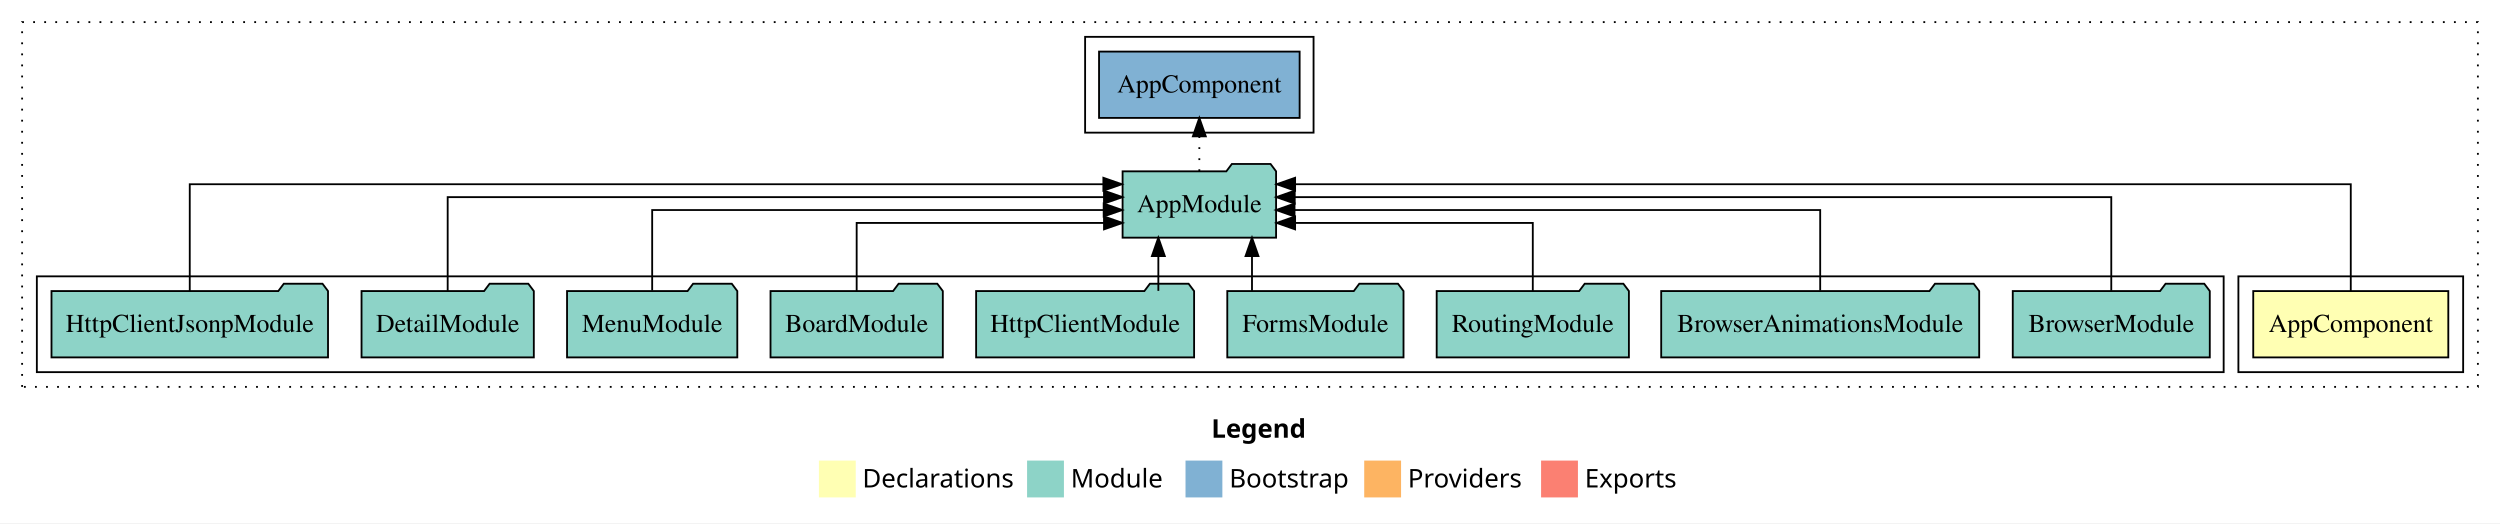
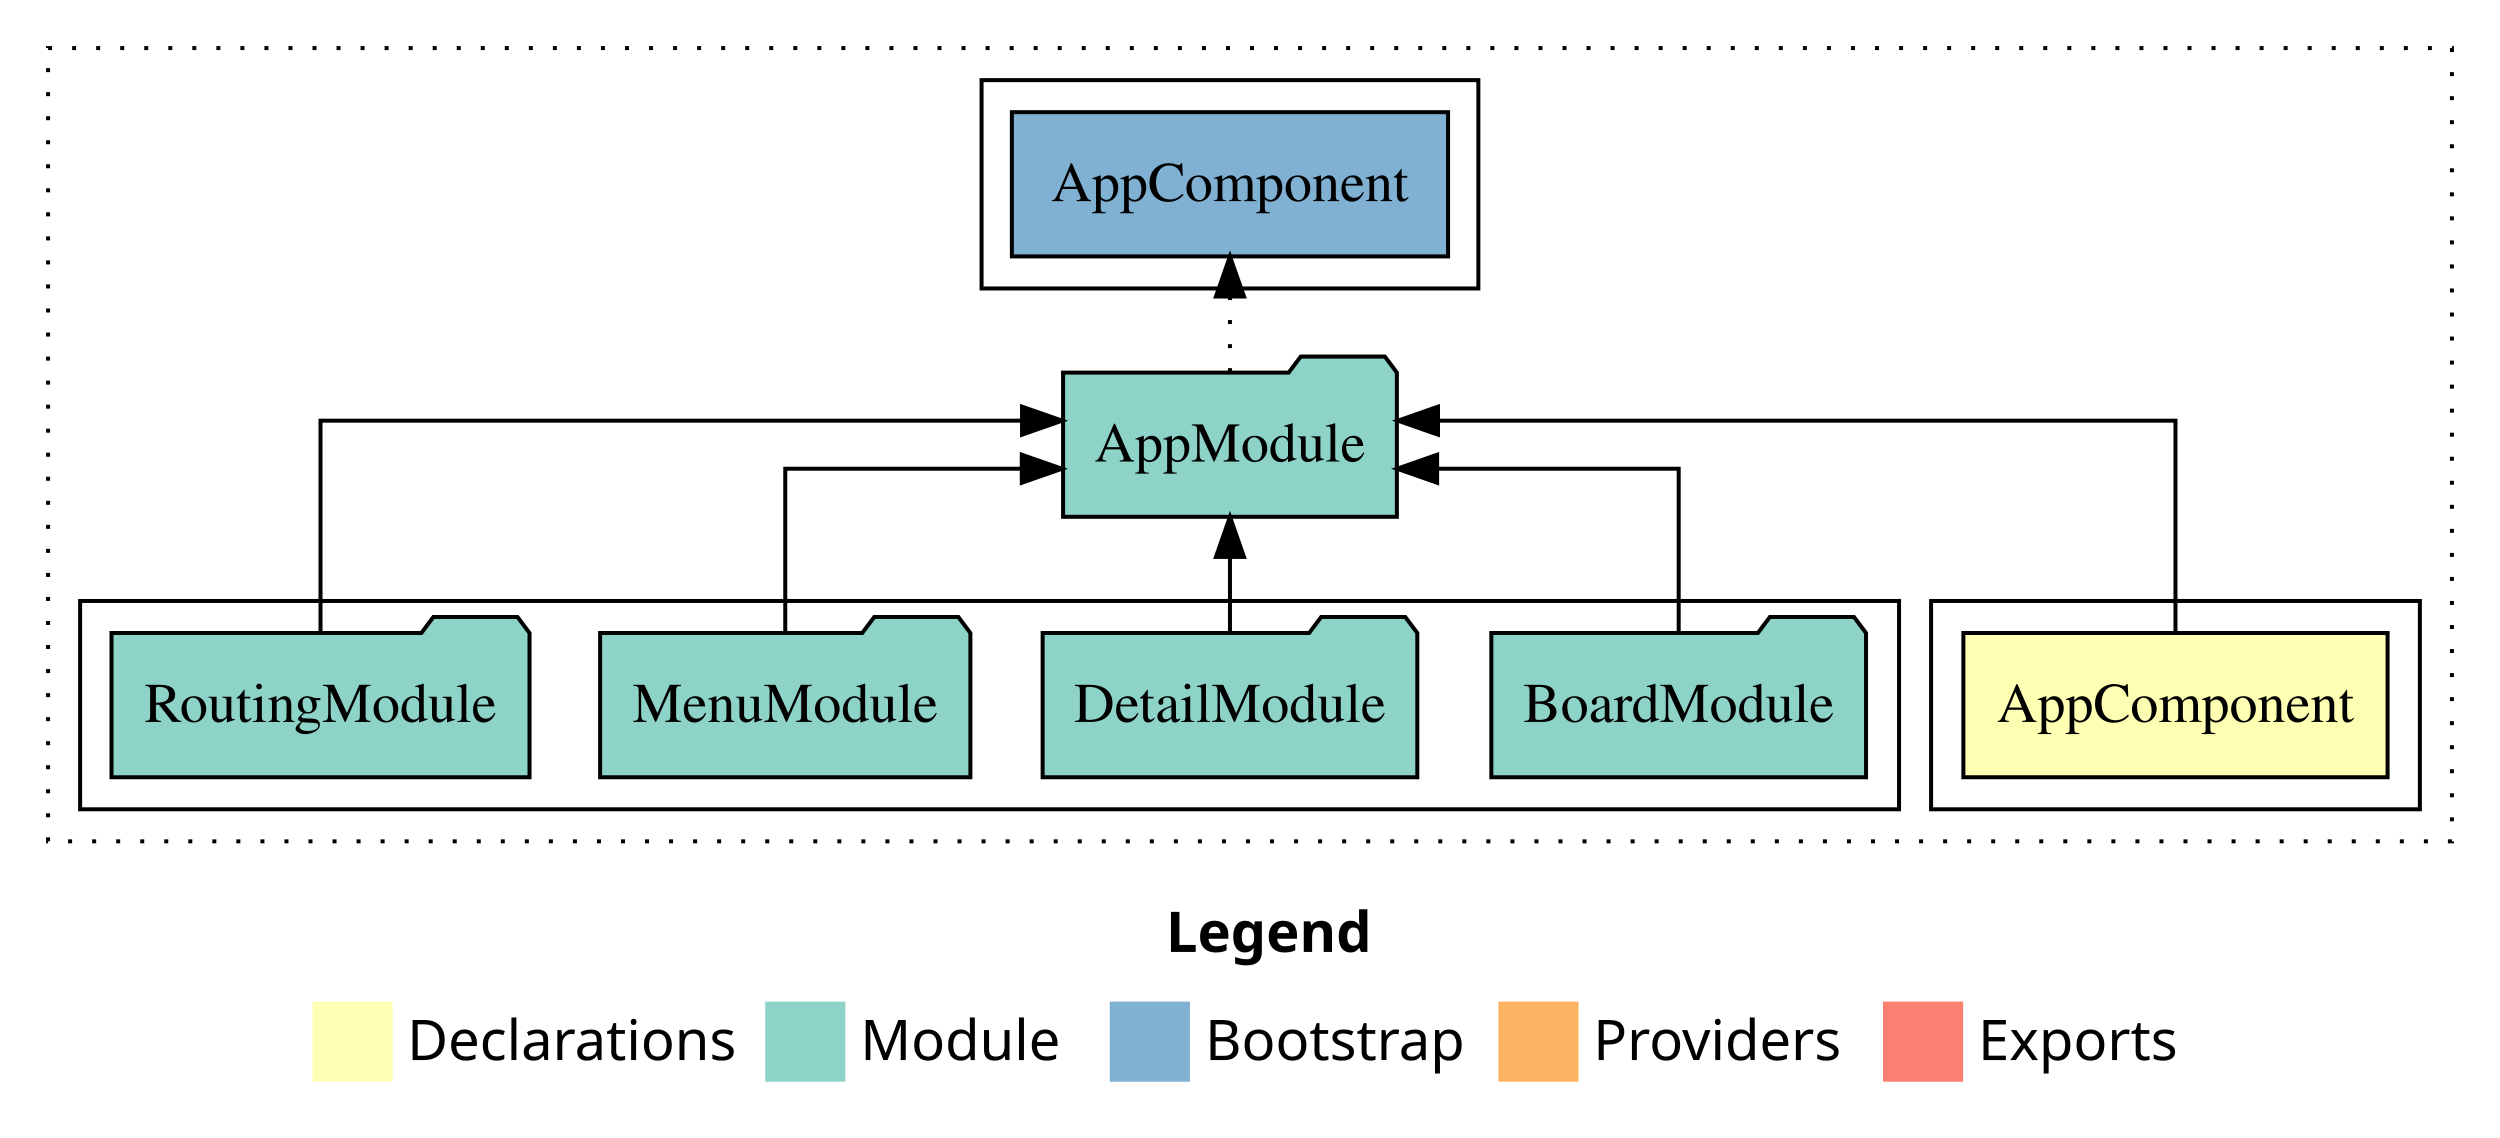
- <svg xmlns="http://www.w3.org/2000/svg" width="1357pt" height="284pt" viewBox="0.00 0.00 1357.00 284.00">
+ <svg xmlns="http://www.w3.org/2000/svg" width="624pt" height="284pt" viewBox="0.00 0.00 624.00 284.00">
  <g id="graph0" class="graph" transform="scale(1 1) rotate(0) translate(4 280)">
-     <polygon fill="#ffffff" stroke="transparent" points="-4,4 -4,-280 1353,-280 1353,4 -4,4" />
-     <text text-anchor="start" x="653.509" y="-42.4" font-family="sans-serif" font-weight="bold" font-size="14.00" fill="#000000">Legend</text>
-     <polygon fill="#ffffb3" stroke="transparent" points="440.5,-10 440.5,-30 460.5,-30 460.5,-10 440.5,-10" />
-     <text text-anchor="start" x="464.129" y="-15.4" font-family="sans-serif" font-size="14.00" fill="#000000">  Declarations</text>
-     <polygon fill="#8dd3c7" stroke="transparent" points="553.5,-10 553.5,-30 573.5,-30 573.5,-10 553.5,-10" />
-     <text text-anchor="start" x="577.225" y="-15.4" font-family="sans-serif" font-size="14.00" fill="#000000">  Module</text>
-     <polygon fill="#80b1d3" stroke="transparent" points="639.5,-10 639.5,-30 659.5,-30 659.5,-10 639.5,-10" />
-     <text text-anchor="start" x="663.281" y="-15.4" font-family="sans-serif" font-size="14.00" fill="#000000">  Bootstrap</text>
-     <polygon fill="#fdb462" stroke="transparent" points="736.5,-10 736.5,-30 756.5,-30 756.5,-10 736.5,-10" />
-     <text text-anchor="start" x="760.173" y="-15.4" font-family="sans-serif" font-size="14.00" fill="#000000">  Providers</text>
-     <polygon fill="#fb8072" stroke="transparent" points="832.5,-10 832.5,-30 852.5,-30 852.5,-10 832.5,-10" />
-     <text text-anchor="start" x="856.226" y="-15.4" font-family="sans-serif" font-size="14.00" fill="#000000">  Exports</text>
+     <polygon fill="#ffffff" stroke="transparent" points="-4,4 -4,-280 620,-280 620,4 -4,4" />
+     <text text-anchor="start" x="287.009" y="-42.4" font-family="sans-serif" font-weight="bold" font-size="14.00" fill="#000000">Legend</text>
+     <polygon fill="#ffffb3" stroke="transparent" points="74,-10 74,-30 94,-30 94,-10 74,-10" />
+     <text text-anchor="start" x="97.629" y="-15.4" font-family="sans-serif" font-size="14.00" fill="#000000">  Declarations</text>
+     <polygon fill="#8dd3c7" stroke="transparent" points="187,-10 187,-30 207,-30 207,-10 187,-10" />
+     <text text-anchor="start" x="210.725" y="-15.4" font-family="sans-serif" font-size="14.00" fill="#000000">  Module</text>
+     <polygon fill="#80b1d3" stroke="transparent" points="273,-10 273,-30 293,-30 293,-10 273,-10" />
+     <text text-anchor="start" x="296.781" y="-15.4" font-family="sans-serif" font-size="14.00" fill="#000000">  Bootstrap</text>
+     <polygon fill="#fdb462" stroke="transparent" points="370,-10 370,-30 390,-30 390,-10 370,-10" />
+     <text text-anchor="start" x="393.673" y="-15.4" font-family="sans-serif" font-size="14.00" fill="#000000">  Providers</text>
+     <polygon fill="#fb8072" stroke="transparent" points="466,-10 466,-30 486,-30 486,-10 466,-10" />
+     <text text-anchor="start" x="489.726" y="-15.4" font-family="sans-serif" font-size="14.00" fill="#000000">  Exports</text>
    <g id="clust1" class="cluster">
-       <polygon fill="none" stroke="#000000" stroke-dasharray="1,5" points="8,-70 8,-268 1341,-268 1341,-70 8,-70" />
+       <polygon fill="none" stroke="#000000" stroke-dasharray="1,5" points="8,-70 8,-268 608,-268 608,-70 8,-70" />
    </g>
    <g id="clust2" class="cluster">
-       <polygon fill="none" stroke="#000000" points="1211,-78 1211,-130 1333,-130 1333,-78 1211,-78" />
+       <polygon fill="none" stroke="#000000" points="478,-78 478,-130 600,-130 600,-78 478,-78" />
    </g>
    <g id="clust4" class="cluster">
-       <polygon fill="none" stroke="#000000" points="16,-78 16,-130 1203,-130 1203,-78 16,-78" />
+       <polygon fill="none" stroke="#000000" points="16,-78 16,-130 470,-130 470,-78 16,-78" />
    </g>
    <g id="clust6" class="cluster">
-       <polygon fill="none" stroke="#000000" points="585,-208 585,-260 709,-260 709,-208 585,-208" />
+       <polygon fill="none" stroke="#000000" points="241,-208 241,-260 365,-260 365,-208 241,-208" />
    </g>
    <g id="node1" class="node">
-       <polygon fill="#ffffb3" stroke="#000000" points="1324.94,-122 1219.06,-122 1219.06,-86 1324.94,-86 1324.94,-122" />
-       <text text-anchor="middle" x="1272" y="-99.8" font-family="Times,serif" font-size="14.00" fill="#000000">AppComponent</text>
+       <polygon fill="#ffffb3" stroke="#000000" points="591.94,-122 486.06,-122 486.06,-86 591.94,-86 591.94,-122" />
+       <text text-anchor="middle" x="539" y="-99.8" font-family="Times,serif" font-size="14.00" fill="#000000">AppComponent</text>
    </g>
    <g id="node2" class="node">
-       <polygon fill="#8dd3c7" stroke="#000000" points="688.657,-187 685.657,-191 664.657,-191 661.657,-187 605.343,-187 605.343,-151 688.657,-151 688.657,-187" />
-       <text text-anchor="middle" x="647" y="-164.8" font-family="Times,serif" font-size="14.00" fill="#000000">AppModule</text>
+       <polygon fill="#8dd3c7" stroke="#000000" points="344.657,-187 341.657,-191 320.657,-191 317.657,-187 261.343,-187 261.343,-151 344.657,-151 344.657,-187" />
+       <text text-anchor="middle" x="303" y="-164.8" font-family="Times,serif" font-size="14.00" fill="#000000">AppModule</text>
    </g>
    <g id="edge1" class="edge">
-       <path fill="none" stroke="#000000" d="M1272,-122.011C1272,-144.485 1272,-180 1272,-180 1272,-180 698.979,-180 698.979,-180" />
-       <polygon fill="#000000" stroke="#000000" points="698.979,-176.5 688.979,-180 698.979,-183.5 698.979,-176.5" />
+       <path fill="none" stroke="#000000" d="M539,-122.284C539,-143.321 539,-175 539,-175 539,-175 354.92,-175 354.92,-175" />
+       <polygon fill="#000000" stroke="#000000" points="354.92,-171.5 344.92,-175 354.92,-178.5 354.92,-171.5" />
    </g>
-     <g id="node12" class="node">
-       <polygon fill="#80b1d3" stroke="#000000" points="701.439,-252 592.561,-252 592.561,-216 701.439,-216 701.439,-252" />
-       <text text-anchor="middle" x="647" y="-229.8" font-family="Times,serif" font-size="14.00" fill="#000000">AppComponent </text>
+     <g id="node7" class="node">
+       <polygon fill="#80b1d3" stroke="#000000" points="357.439,-252 248.561,-252 248.561,-216 357.439,-216 357.439,-252" />
+       <text text-anchor="middle" x="303" y="-229.8" font-family="Times,serif" font-size="14.00" fill="#000000">AppComponent </text>
    </g>
-     <g id="edge11" class="edge">
-       <path fill="none" stroke="#000000" stroke-dasharray="1,5" d="M647,-187.106C647,-187.106 647,-205.991 647,-205.991" />
-       <polygon fill="#000000" stroke="#000000" points="643.5,-205.991 647,-215.991 650.5,-205.991 643.5,-205.991" />
+     <g id="edge6" class="edge">
+       <path fill="none" stroke="#000000" stroke-dasharray="1,5" d="M303,-187.106C303,-187.106 303,-205.991 303,-205.991" />
+       <polygon fill="#000000" stroke="#000000" points="299.5,-205.991 303,-215.991 306.5,-205.991 299.5,-205.991" />
    </g>
    <g id="node3" class="node">
-       <polygon fill="#8dd3c7" stroke="#000000" points="1195.473,-122 1192.473,-126 1171.473,-126 1168.473,-122 1088.527,-122 1088.527,-86 1195.473,-86 1195.473,-122" />
-       <text text-anchor="middle" x="1142" y="-99.8" font-family="Times,serif" font-size="14.00" fill="#000000">BrowserModule</text>
+       <polygon fill="#8dd3c7" stroke="#000000" points="461.762,-122 458.762,-126 437.762,-126 434.762,-122 368.238,-122 368.238,-86 461.762,-86 461.762,-122" />
+       <text text-anchor="middle" x="415" y="-99.8" font-family="Times,serif" font-size="14.00" fill="#000000">BoardModule</text>
    </g>
    <g id="edge2" class="edge">
-       <path fill="none" stroke="#000000" d="M1142,-122.129C1142,-142.572 1142,-173 1142,-173 1142,-173 698.777,-173 698.777,-173" />
-       <polygon fill="#000000" stroke="#000000" points="698.777,-169.5 688.777,-173 698.777,-176.5 698.777,-169.5" />
+       <path fill="none" stroke="#000000" d="M415,-122.022C415,-139.373 415,-163 415,-163 415,-163 354.705,-163 354.705,-163" />
+       <polygon fill="#000000" stroke="#000000" points="354.705,-159.5 344.705,-163 354.705,-166.5 354.705,-159.5" />
    </g>
    <g id="node4" class="node">
-       <polygon fill="#8dd3c7" stroke="#000000" points="1070.302,-122 1067.302,-126 1046.302,-126 1043.302,-122 897.698,-122 897.698,-86 1070.302,-86 1070.302,-122" />
-       <text text-anchor="middle" x="984" y="-99.8" font-family="Times,serif" font-size="14.00" fill="#000000">BrowserAnimationsModule</text>
+       <polygon fill="#8dd3c7" stroke="#000000" points="349.758,-122 346.758,-126 325.758,-126 322.758,-122 256.242,-122 256.242,-86 349.758,-86 349.758,-122" />
+       <text text-anchor="middle" x="303" y="-99.8" font-family="Times,serif" font-size="14.00" fill="#000000">DetailModule</text>
    </g>
    <g id="edge3" class="edge">
-       <path fill="none" stroke="#000000" d="M984,-122.267C984,-140.555 984,-166 984,-166 984,-166 698.661,-166 698.661,-166" />
-       <polygon fill="#000000" stroke="#000000" points="698.661,-162.5 688.661,-166 698.661,-169.5 698.661,-162.5" />
+       <path fill="none" stroke="#000000" d="M303,-122.106C303,-122.106 303,-140.991 303,-140.991" />
+       <polygon fill="#000000" stroke="#000000" points="299.5,-140.991 303,-150.991 306.5,-140.991 299.5,-140.991" />
    </g>
    <g id="node5" class="node">
-       <polygon fill="#8dd3c7" stroke="#000000" points="880.168,-122 877.168,-126 856.168,-126 853.168,-122 775.832,-122 775.832,-86 880.168,-86 880.168,-122" />
-       <text text-anchor="middle" x="828" y="-99.8" font-family="Times,serif" font-size="14.00" fill="#000000">RoutingModule</text>
+       <polygon fill="#8dd3c7" stroke="#000000" points="238.209,-122 235.209,-126 214.209,-126 211.209,-122 145.791,-122 145.791,-86 238.209,-86 238.209,-122" />
+       <text text-anchor="middle" x="192" y="-99.8" font-family="Times,serif" font-size="14.00" fill="#000000">MenuModule</text>
    </g>
    <g id="edge4" class="edge">
-       <path fill="none" stroke="#000000" d="M828,-122.009C828,-138.049 828,-159 828,-159 828,-159 698.98,-159 698.98,-159" />
-       <polygon fill="#000000" stroke="#000000" points="698.98,-155.5 688.98,-159 698.98,-162.5 698.98,-155.5" />
+       <path fill="none" stroke="#000000" d="M192,-122.022C192,-139.373 192,-163 192,-163 192,-163 251.036,-163 251.036,-163" />
+       <polygon fill="#000000" stroke="#000000" points="251.036,-166.5 261.036,-163 251.036,-159.5 251.036,-166.5" />
    </g>
    <g id="node6" class="node">
-       <polygon fill="#8dd3c7" stroke="#000000" points="757.829,-122 754.829,-126 733.829,-126 730.829,-122 662.171,-122 662.171,-86 757.829,-86 757.829,-122" />
-       <text text-anchor="middle" x="710" y="-99.8" font-family="Times,serif" font-size="14.00" fill="#000000">FormsModule</text>
+       <polygon fill="#8dd3c7" stroke="#000000" points="128.168,-122 125.168,-126 104.168,-126 101.168,-122 23.832,-122 23.832,-86 128.168,-86 128.168,-122" />
+       <text text-anchor="middle" x="76" y="-99.8" font-family="Times,serif" font-size="14.00" fill="#000000">RoutingModule</text>
    </g>
    <g id="edge5" class="edge">
-       <path fill="none" stroke="#000000" d="M675.582,-122.106C675.582,-122.106 675.582,-140.991 675.582,-140.991" />
-       <polygon fill="#000000" stroke="#000000" points="672.082,-140.991 675.582,-150.991 679.082,-140.991 672.082,-140.991" />
-     </g>
-     <g id="node7" class="node">
-       <polygon fill="#8dd3c7" stroke="#000000" points="644.161,-122 641.161,-126 620.161,-126 617.161,-122 525.839,-122 525.839,-86 644.161,-86 644.161,-122" />
-       <text text-anchor="middle" x="585" y="-99.8" font-family="Times,serif" font-size="14.00" fill="#000000">HttpClientModule</text>
-     </g>
-     <g id="edge6" class="edge">
-       <path fill="none" stroke="#000000" d="M624.751,-122.106C624.751,-122.106 624.751,-140.991 624.751,-140.991" />
-       <polygon fill="#000000" stroke="#000000" points="621.251,-140.991 624.751,-150.991 628.251,-140.991 621.251,-140.991" />
-     </g>
-     <g id="node8" class="node">
-       <polygon fill="#8dd3c7" stroke="#000000" points="507.762,-122 504.762,-126 483.762,-126 480.762,-122 414.238,-122 414.238,-86 507.762,-86 507.762,-122" />
-       <text text-anchor="middle" x="461" y="-99.8" font-family="Times,serif" font-size="14.00" fill="#000000">BoardModule</text>
-     </g>
-     <g id="edge7" class="edge">
-       <path fill="none" stroke="#000000" d="M461,-122.009C461,-138.049 461,-159 461,-159 461,-159 595.258,-159 595.258,-159" />
-       <polygon fill="#000000" stroke="#000000" points="595.258,-162.5 605.258,-159 595.258,-155.5 595.258,-162.5" />
-     </g>
-     <g id="node9" class="node">
-       <polygon fill="#8dd3c7" stroke="#000000" points="396.209,-122 393.209,-126 372.209,-126 369.209,-122 303.791,-122 303.791,-86 396.209,-86 396.209,-122" />
-       <text text-anchor="middle" x="350" y="-99.8" font-family="Times,serif" font-size="14.00" fill="#000000">MenuModule</text>
-     </g>
-     <g id="edge8" class="edge">
-       <path fill="none" stroke="#000000" d="M350,-122.267C350,-140.555 350,-166 350,-166 350,-166 595.077,-166 595.077,-166" />
-       <polygon fill="#000000" stroke="#000000" points="595.077,-169.5 605.077,-166 595.077,-162.5 595.077,-169.5" />
-     </g>
-     <g id="node10" class="node">
-       <polygon fill="#8dd3c7" stroke="#000000" points="285.758,-122 282.758,-126 261.758,-126 258.758,-122 192.242,-122 192.242,-86 285.758,-86 285.758,-122" />
-       <text text-anchor="middle" x="239" y="-99.8" font-family="Times,serif" font-size="14.00" fill="#000000">DetailModule</text>
-     </g>
-     <g id="edge9" class="edge">
-       <path fill="none" stroke="#000000" d="M239,-122.129C239,-142.572 239,-173 239,-173 239,-173 595.254,-173 595.254,-173" />
-       <polygon fill="#000000" stroke="#000000" points="595.254,-176.5 605.254,-173 595.254,-169.5 595.254,-176.5" />
-     </g>
-     <g id="node11" class="node">
-       <polygon fill="#8dd3c7" stroke="#000000" points="174.05,-122 171.05,-126 150.05,-126 147.05,-122 23.95,-122 23.95,-86 174.05,-86 174.05,-122" />
-       <text text-anchor="middle" x="99" y="-99.8" font-family="Times,serif" font-size="14.00" fill="#000000">HttpClientJsonpModule</text>
-     </g>
-     <g id="edge10" class="edge">
-       <path fill="none" stroke="#000000" d="M99,-122.011C99,-144.485 99,-180 99,-180 99,-180 594.909,-180 594.909,-180" />
-       <polygon fill="#000000" stroke="#000000" points="594.909,-183.5 604.909,-180 594.909,-176.5 594.909,-183.5" />
+       <path fill="none" stroke="#000000" d="M76,-122.284C76,-143.321 76,-175 76,-175 76,-175 251.1,-175 251.1,-175" />
+       <polygon fill="#000000" stroke="#000000" points="251.1,-178.5 261.1,-175 251.1,-171.5 251.1,-178.5" />
    </g>
  </g>
</svg>
